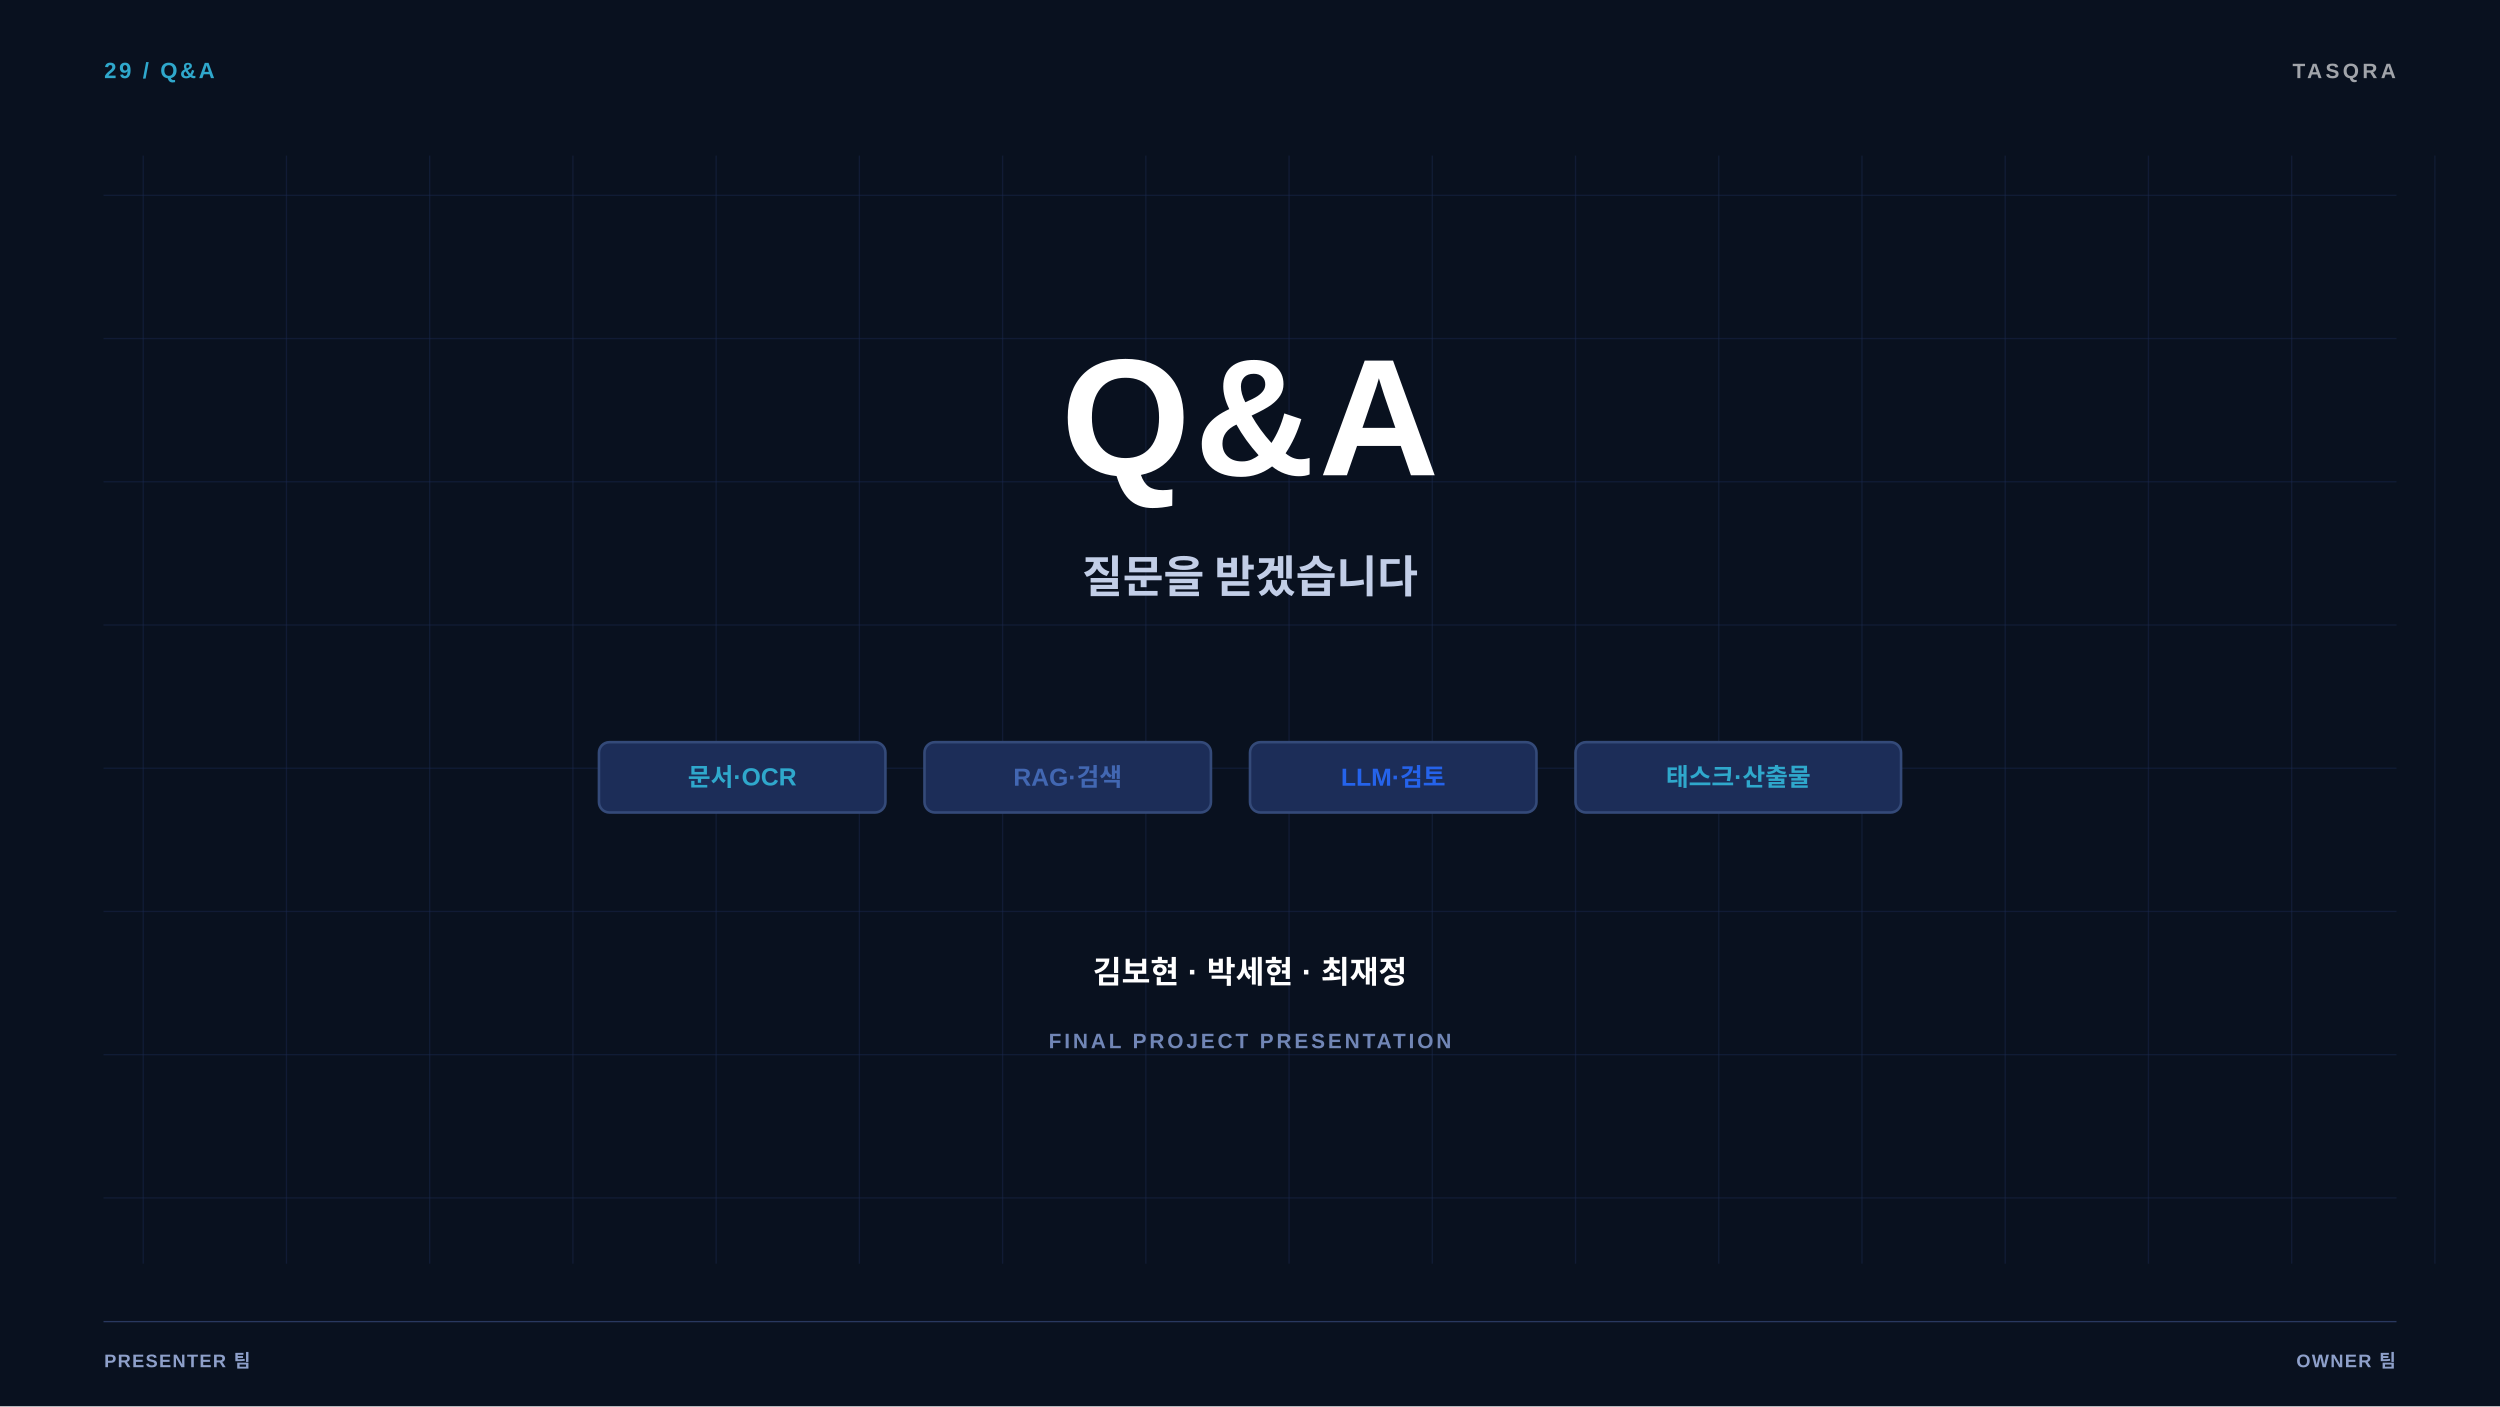
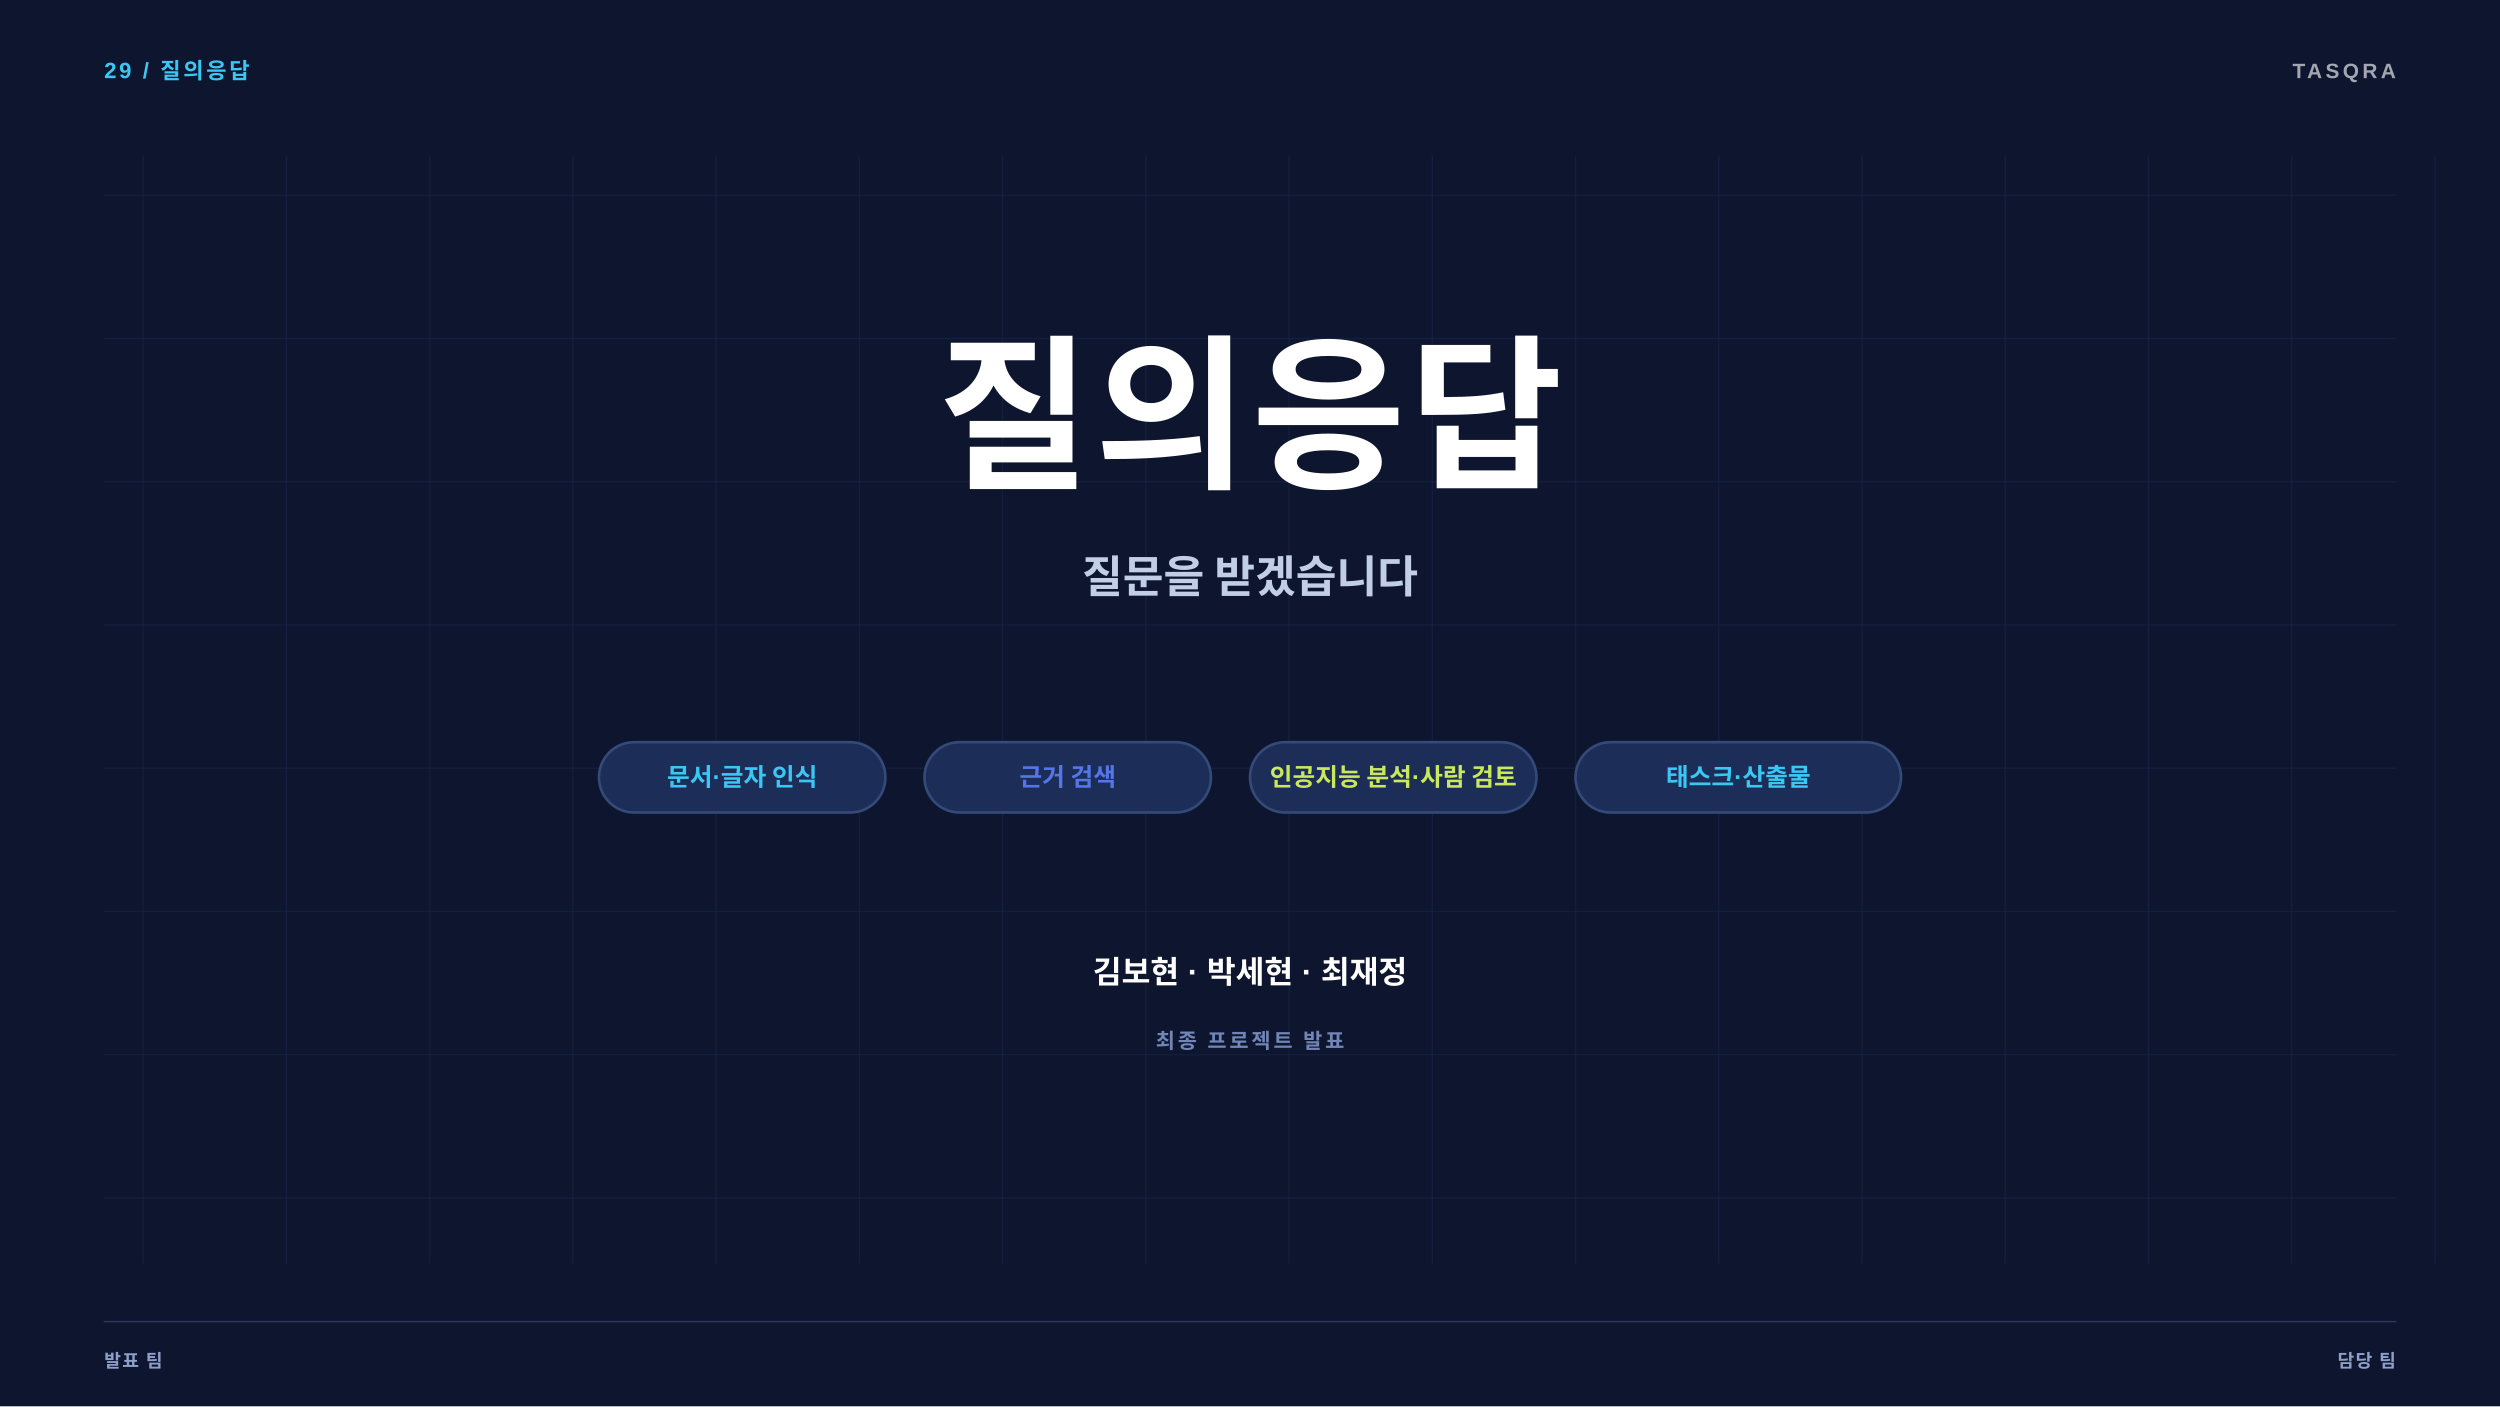
<svg xmlns="http://www.w3.org/2000/svg" width="1920" height="1080" viewBox="0 0 1920 1080">
  <defs>
    <style>@font-face{font-family:NotoKR;src:url("../../포트폴리오/NotoSansKR.ttf") format("truetype");} text{font-family:NotoKR,Arial,sans-serif;}</style>
    <filter id="shadow" x="-20%" y="-20%" width="140%" height="140%">
-       <feDropShadow dx="0" dy="4" stdDeviation="8" flood-color="#09111F" flood-opacity="0.06" />
+       <feDropShadow dx="0" dy="12" stdDeviation="16" flood-color="#0E162F" flood-opacity="0.11" />
    </filter>
    <filter id="softShadow" x="-20%" y="-20%" width="140%" height="140%">
-       <feDropShadow dx="0" dy="2" stdDeviation="5" flood-color="#09111F" flood-opacity="0.05" />
+       <feDropShadow dx="0" dy="7" stdDeviation="10" flood-color="#0E162F" flood-opacity="0.08" />
    </filter>
  </defs>
-   <rect x="0" y="0" width="1920" height="1080" rx="0" fill="#09111F" stroke="none" stroke-width="0" opacity="1" />
-   <text x="80" y="60" font-family="NotoKR, Arial, sans-serif" font-size="17" font-weight="800" font-style="normal" fill="#2FA8CC" text-anchor="start" letter-spacing="2" opacity="1">29  /  Q&amp;A</text>
+   <rect x="0" y="0" width="1920" height="1080" rx="0" fill="#0E162F" stroke="none" stroke-width="0" opacity="1" />
+   <text x="80" y="60" font-family="NotoKR, Arial, sans-serif" font-size="17" font-weight="800" font-style="normal" fill="#3BC7F4" text-anchor="start" letter-spacing="2" opacity="1">29  /  질의응답</text>
  <text x="1840" y="60" font-family="NotoKR, Arial, sans-serif" font-size="16" font-weight="800" font-style="normal" fill="#FFFFFF" text-anchor="end" letter-spacing="2.6" opacity="0.62">TASQRA</text>
-   <line x1="80" y1="1015" x2="1840" y2="1015" stroke="#29385F" stroke-width="1" stroke-linecap="square" opacity="1" />
-   <text x="80" y="1050" font-family="NotoKR, Arial, sans-serif" font-size="14" font-weight="700" font-style="normal" fill="#8EA0CA" text-anchor="start" letter-spacing="1" opacity="1">PRESENTER  팀</text>
-   <text x="1840" y="1050" font-family="NotoKR, Arial, sans-serif" font-size="14" font-weight="700" font-style="normal" fill="#8EA0CA" text-anchor="end" letter-spacing="1" opacity="1">OWNER  팀</text>
-   <line x1="110" y1="120" x2="110" y2="970" stroke="#1A294F" stroke-width="1" stroke-linecap="square" opacity="0.45" />
-   <line x1="220" y1="120" x2="220" y2="970" stroke="#1A294F" stroke-width="1" stroke-linecap="square" opacity="0.45" />
-   <line x1="330" y1="120" x2="330" y2="970" stroke="#1A294F" stroke-width="1" stroke-linecap="square" opacity="0.45" />
-   <line x1="440" y1="120" x2="440" y2="970" stroke="#1A294F" stroke-width="1" stroke-linecap="square" opacity="0.45" />
-   <line x1="550" y1="120" x2="550" y2="970" stroke="#1A294F" stroke-width="1" stroke-linecap="square" opacity="0.45" />
-   <line x1="660" y1="120" x2="660" y2="970" stroke="#1A294F" stroke-width="1" stroke-linecap="square" opacity="0.45" />
-   <line x1="770" y1="120" x2="770" y2="970" stroke="#1A294F" stroke-width="1" stroke-linecap="square" opacity="0.45" />
-   <line x1="880" y1="120" x2="880" y2="970" stroke="#1A294F" stroke-width="1" stroke-linecap="square" opacity="0.45" />
-   <line x1="990" y1="120" x2="990" y2="970" stroke="#1A294F" stroke-width="1" stroke-linecap="square" opacity="0.45" />
-   <line x1="1100" y1="120" x2="1100" y2="970" stroke="#1A294F" stroke-width="1" stroke-linecap="square" opacity="0.45" />
-   <line x1="1210" y1="120" x2="1210" y2="970" stroke="#1A294F" stroke-width="1" stroke-linecap="square" opacity="0.45" />
-   <line x1="1320" y1="120" x2="1320" y2="970" stroke="#1A294F" stroke-width="1" stroke-linecap="square" opacity="0.45" />
-   <line x1="1430" y1="120" x2="1430" y2="970" stroke="#1A294F" stroke-width="1" stroke-linecap="square" opacity="0.45" />
-   <line x1="1540" y1="120" x2="1540" y2="970" stroke="#1A294F" stroke-width="1" stroke-linecap="square" opacity="0.45" />
-   <line x1="1650" y1="120" x2="1650" y2="970" stroke="#1A294F" stroke-width="1" stroke-linecap="square" opacity="0.45" />
-   <line x1="1760" y1="120" x2="1760" y2="970" stroke="#1A294F" stroke-width="1" stroke-linecap="square" opacity="0.45" />
-   <line x1="1870" y1="120" x2="1870" y2="970" stroke="#1A294F" stroke-width="1" stroke-linecap="square" opacity="0.45" />
-   <line x1="80" y1="150" x2="1840" y2="150" stroke="#1A294F" stroke-width="1" stroke-linecap="square" opacity="0.45" />
-   <line x1="80" y1="260" x2="1840" y2="260" stroke="#1A294F" stroke-width="1" stroke-linecap="square" opacity="0.45" />
-   <line x1="80" y1="370" x2="1840" y2="370" stroke="#1A294F" stroke-width="1" stroke-linecap="square" opacity="0.45" />
-   <line x1="80" y1="480" x2="1840" y2="480" stroke="#1A294F" stroke-width="1" stroke-linecap="square" opacity="0.45" />
-   <line x1="80" y1="590" x2="1840" y2="590" stroke="#1A294F" stroke-width="1" stroke-linecap="square" opacity="0.45" />
-   <line x1="80" y1="700" x2="1840" y2="700" stroke="#1A294F" stroke-width="1" stroke-linecap="square" opacity="0.45" />
-   <line x1="80" y1="810" x2="1840" y2="810" stroke="#1A294F" stroke-width="1" stroke-linecap="square" opacity="0.45" />
-   <line x1="80" y1="920" x2="1840" y2="920" stroke="#1A294F" stroke-width="1" stroke-linecap="square" opacity="0.45" />
-   <text x="960" y="365" font-family="NotoKR, Arial, sans-serif" font-size="128" font-weight="800" font-style="normal" fill="#FFFFFF" text-anchor="middle" letter-spacing="3" opacity="1">Q&amp;A</text>
+   <line x1="80" y1="1015" x2="1840" y2="1015" stroke="#29385F" stroke-width="1" stroke-linecap="round" opacity="1" />
+   <text x="80" y="1050" font-family="NotoKR, Arial, sans-serif" font-size="14" font-weight="700" font-style="normal" fill="#8EA0CA" text-anchor="start" letter-spacing="1" opacity="1">발표  팀</text>
+   <text x="1840" y="1050" font-family="NotoKR, Arial, sans-serif" font-size="14" font-weight="700" font-style="normal" fill="#8EA0CA" text-anchor="end" letter-spacing="1" opacity="1">담당  팀</text>
+   <line x1="110" y1="120" x2="110" y2="970" stroke="#1A294F" stroke-width="1" stroke-linecap="round" opacity="0.45" />
+   <line x1="220" y1="120" x2="220" y2="970" stroke="#1A294F" stroke-width="1" stroke-linecap="round" opacity="0.45" />
+   <line x1="330" y1="120" x2="330" y2="970" stroke="#1A294F" stroke-width="1" stroke-linecap="round" opacity="0.45" />
+   <line x1="440" y1="120" x2="440" y2="970" stroke="#1A294F" stroke-width="1" stroke-linecap="round" opacity="0.45" />
+   <line x1="550" y1="120" x2="550" y2="970" stroke="#1A294F" stroke-width="1" stroke-linecap="round" opacity="0.45" />
+   <line x1="660" y1="120" x2="660" y2="970" stroke="#1A294F" stroke-width="1" stroke-linecap="round" opacity="0.45" />
+   <line x1="770" y1="120" x2="770" y2="970" stroke="#1A294F" stroke-width="1" stroke-linecap="round" opacity="0.45" />
+   <line x1="880" y1="120" x2="880" y2="970" stroke="#1A294F" stroke-width="1" stroke-linecap="round" opacity="0.45" />
+   <line x1="990" y1="120" x2="990" y2="970" stroke="#1A294F" stroke-width="1" stroke-linecap="round" opacity="0.45" />
+   <line x1="1100" y1="120" x2="1100" y2="970" stroke="#1A294F" stroke-width="1" stroke-linecap="round" opacity="0.45" />
+   <line x1="1210" y1="120" x2="1210" y2="970" stroke="#1A294F" stroke-width="1" stroke-linecap="round" opacity="0.45" />
+   <line x1="1320" y1="120" x2="1320" y2="970" stroke="#1A294F" stroke-width="1" stroke-linecap="round" opacity="0.45" />
+   <line x1="1430" y1="120" x2="1430" y2="970" stroke="#1A294F" stroke-width="1" stroke-linecap="round" opacity="0.45" />
+   <line x1="1540" y1="120" x2="1540" y2="970" stroke="#1A294F" stroke-width="1" stroke-linecap="round" opacity="0.45" />
+   <line x1="1650" y1="120" x2="1650" y2="970" stroke="#1A294F" stroke-width="1" stroke-linecap="round" opacity="0.45" />
+   <line x1="1760" y1="120" x2="1760" y2="970" stroke="#1A294F" stroke-width="1" stroke-linecap="round" opacity="0.45" />
+   <line x1="1870" y1="120" x2="1870" y2="970" stroke="#1A294F" stroke-width="1" stroke-linecap="round" opacity="0.45" />
+   <line x1="80" y1="150" x2="1840" y2="150" stroke="#1A294F" stroke-width="1" stroke-linecap="round" opacity="0.45" />
+   <line x1="80" y1="260" x2="1840" y2="260" stroke="#1A294F" stroke-width="1" stroke-linecap="round" opacity="0.45" />
+   <line x1="80" y1="370" x2="1840" y2="370" stroke="#1A294F" stroke-width="1" stroke-linecap="round" opacity="0.45" />
+   <line x1="80" y1="480" x2="1840" y2="480" stroke="#1A294F" stroke-width="1" stroke-linecap="round" opacity="0.45" />
+   <line x1="80" y1="590" x2="1840" y2="590" stroke="#1A294F" stroke-width="1" stroke-linecap="round" opacity="0.45" />
+   <line x1="80" y1="700" x2="1840" y2="700" stroke="#1A294F" stroke-width="1" stroke-linecap="round" opacity="0.45" />
+   <line x1="80" y1="810" x2="1840" y2="810" stroke="#1A294F" stroke-width="1" stroke-linecap="round" opacity="0.45" />
+   <line x1="80" y1="920" x2="1840" y2="920" stroke="#1A294F" stroke-width="1" stroke-linecap="round" opacity="0.45" />
+   <text x="960" y="365" font-family="NotoKR, Arial, sans-serif" font-size="128" font-weight="800" font-style="normal" fill="#FFFFFF" text-anchor="middle" letter-spacing="3" opacity="1">질의응답</text>
  <text x="960" y="455" font-family="NotoKR, Arial, sans-serif" font-size="34" font-weight="600" font-style="normal" fill="#C2CEE7" text-anchor="middle" letter-spacing="0" opacity="1">질문을 받겠습니다</text>
-   <rect x="460.0" y="570" width="220" height="54" rx="8" fill="#1C2D58" stroke="#344A79" stroke-width="2" opacity="1" />
-   <text x="570.0" y="603.46" font-family="NotoKR, Arial, sans-serif" font-size="19" font-weight="700" font-style="normal" fill="#2FA8CC" text-anchor="middle" letter-spacing="0" opacity="1">문서·OCR</text>
-   <rect x="710.0" y="570" width="220" height="54" rx="8" fill="#1C2D58" stroke="#344A79" stroke-width="2" opacity="1" />
-   <text x="820.0" y="603.46" font-family="NotoKR, Arial, sans-serif" font-size="19" font-weight="700" font-style="normal" fill="#4267B2" text-anchor="middle" letter-spacing="0" opacity="1">RAG·검색</text>
-   <rect x="960.0" y="570" width="220" height="54" rx="8" fill="#1C2D58" stroke="#344A79" stroke-width="2" opacity="1" />
-   <text x="1070.0" y="603.46" font-family="NotoKR, Arial, sans-serif" font-size="19" font-weight="700" font-style="normal" fill="#2563EB" text-anchor="middle" letter-spacing="0" opacity="1">LLM·검토</text>
-   <rect x="1210.0" y="570" width="250" height="54" rx="8" fill="#1C2D58" stroke="#344A79" stroke-width="2" opacity="1" />
-   <text x="1335.0" y="603.46" font-family="NotoKR, Arial, sans-serif" font-size="19" font-weight="700" font-style="normal" fill="#2FA8CC" text-anchor="middle" letter-spacing="0" opacity="1">태스크·산출물</text>
+   <rect x="460.0" y="570" width="220" height="54" rx="27.0" fill="#1C2D58" stroke="#344A79" stroke-width="2" opacity="1" />
+   <text x="570.0" y="603.46" font-family="NotoKR, Arial, sans-serif" font-size="19" font-weight="700" font-style="normal" fill="#3BC7F4" text-anchor="middle" letter-spacing="0" opacity="1">문서·글자 인식</text>
+   <rect x="710.0" y="570" width="220" height="54" rx="27.0" fill="#1C2D58" stroke="#344A79" stroke-width="2" opacity="1" />
+   <text x="820.0" y="603.46" font-family="NotoKR, Arial, sans-serif" font-size="19" font-weight="700" font-style="normal" fill="#5576E8" text-anchor="middle" letter-spacing="0" opacity="1">근거 검색</text>
+   <rect x="960.0" y="570" width="220" height="54" rx="27.0" fill="#1C2D58" stroke="#344A79" stroke-width="2" opacity="1" />
+   <text x="1070.0" y="603.46" font-family="NotoKR, Arial, sans-serif" font-size="19" font-weight="700" font-style="normal" fill="#C9E85B" text-anchor="middle" letter-spacing="0" opacity="1">인공지능 분석·사람 검토</text>
+   <rect x="1210.0" y="570" width="250" height="54" rx="27.0" fill="#1C2D58" stroke="#344A79" stroke-width="2" opacity="1" />
+   <text x="1335.0" y="603.46" font-family="NotoKR, Arial, sans-serif" font-size="19" font-weight="700" font-style="normal" fill="#3BC7F4" text-anchor="middle" letter-spacing="0" opacity="1">태스크·산출물</text>
  <text x="960" y="755" font-family="NotoKR, Arial, sans-serif" font-size="24" font-weight="700" font-style="normal" fill="#FFFFFF" text-anchor="middle" letter-spacing="0" opacity="1">김보현  ·  박세현  ·  최재정</text>
-   <text x="960" y="805" font-family="NotoKR, Arial, sans-serif" font-size="16" font-weight="700" font-style="normal" fill="#7186B6" text-anchor="middle" letter-spacing="2.2" opacity="1">FINAL PROJECT PRESENTATION</text>
+   <text x="960" y="805" font-family="NotoKR, Arial, sans-serif" font-size="16" font-weight="700" font-style="normal" fill="#7186B6" text-anchor="middle" letter-spacing="2.2" opacity="1">최종 프로젝트 발표</text>
</svg>
